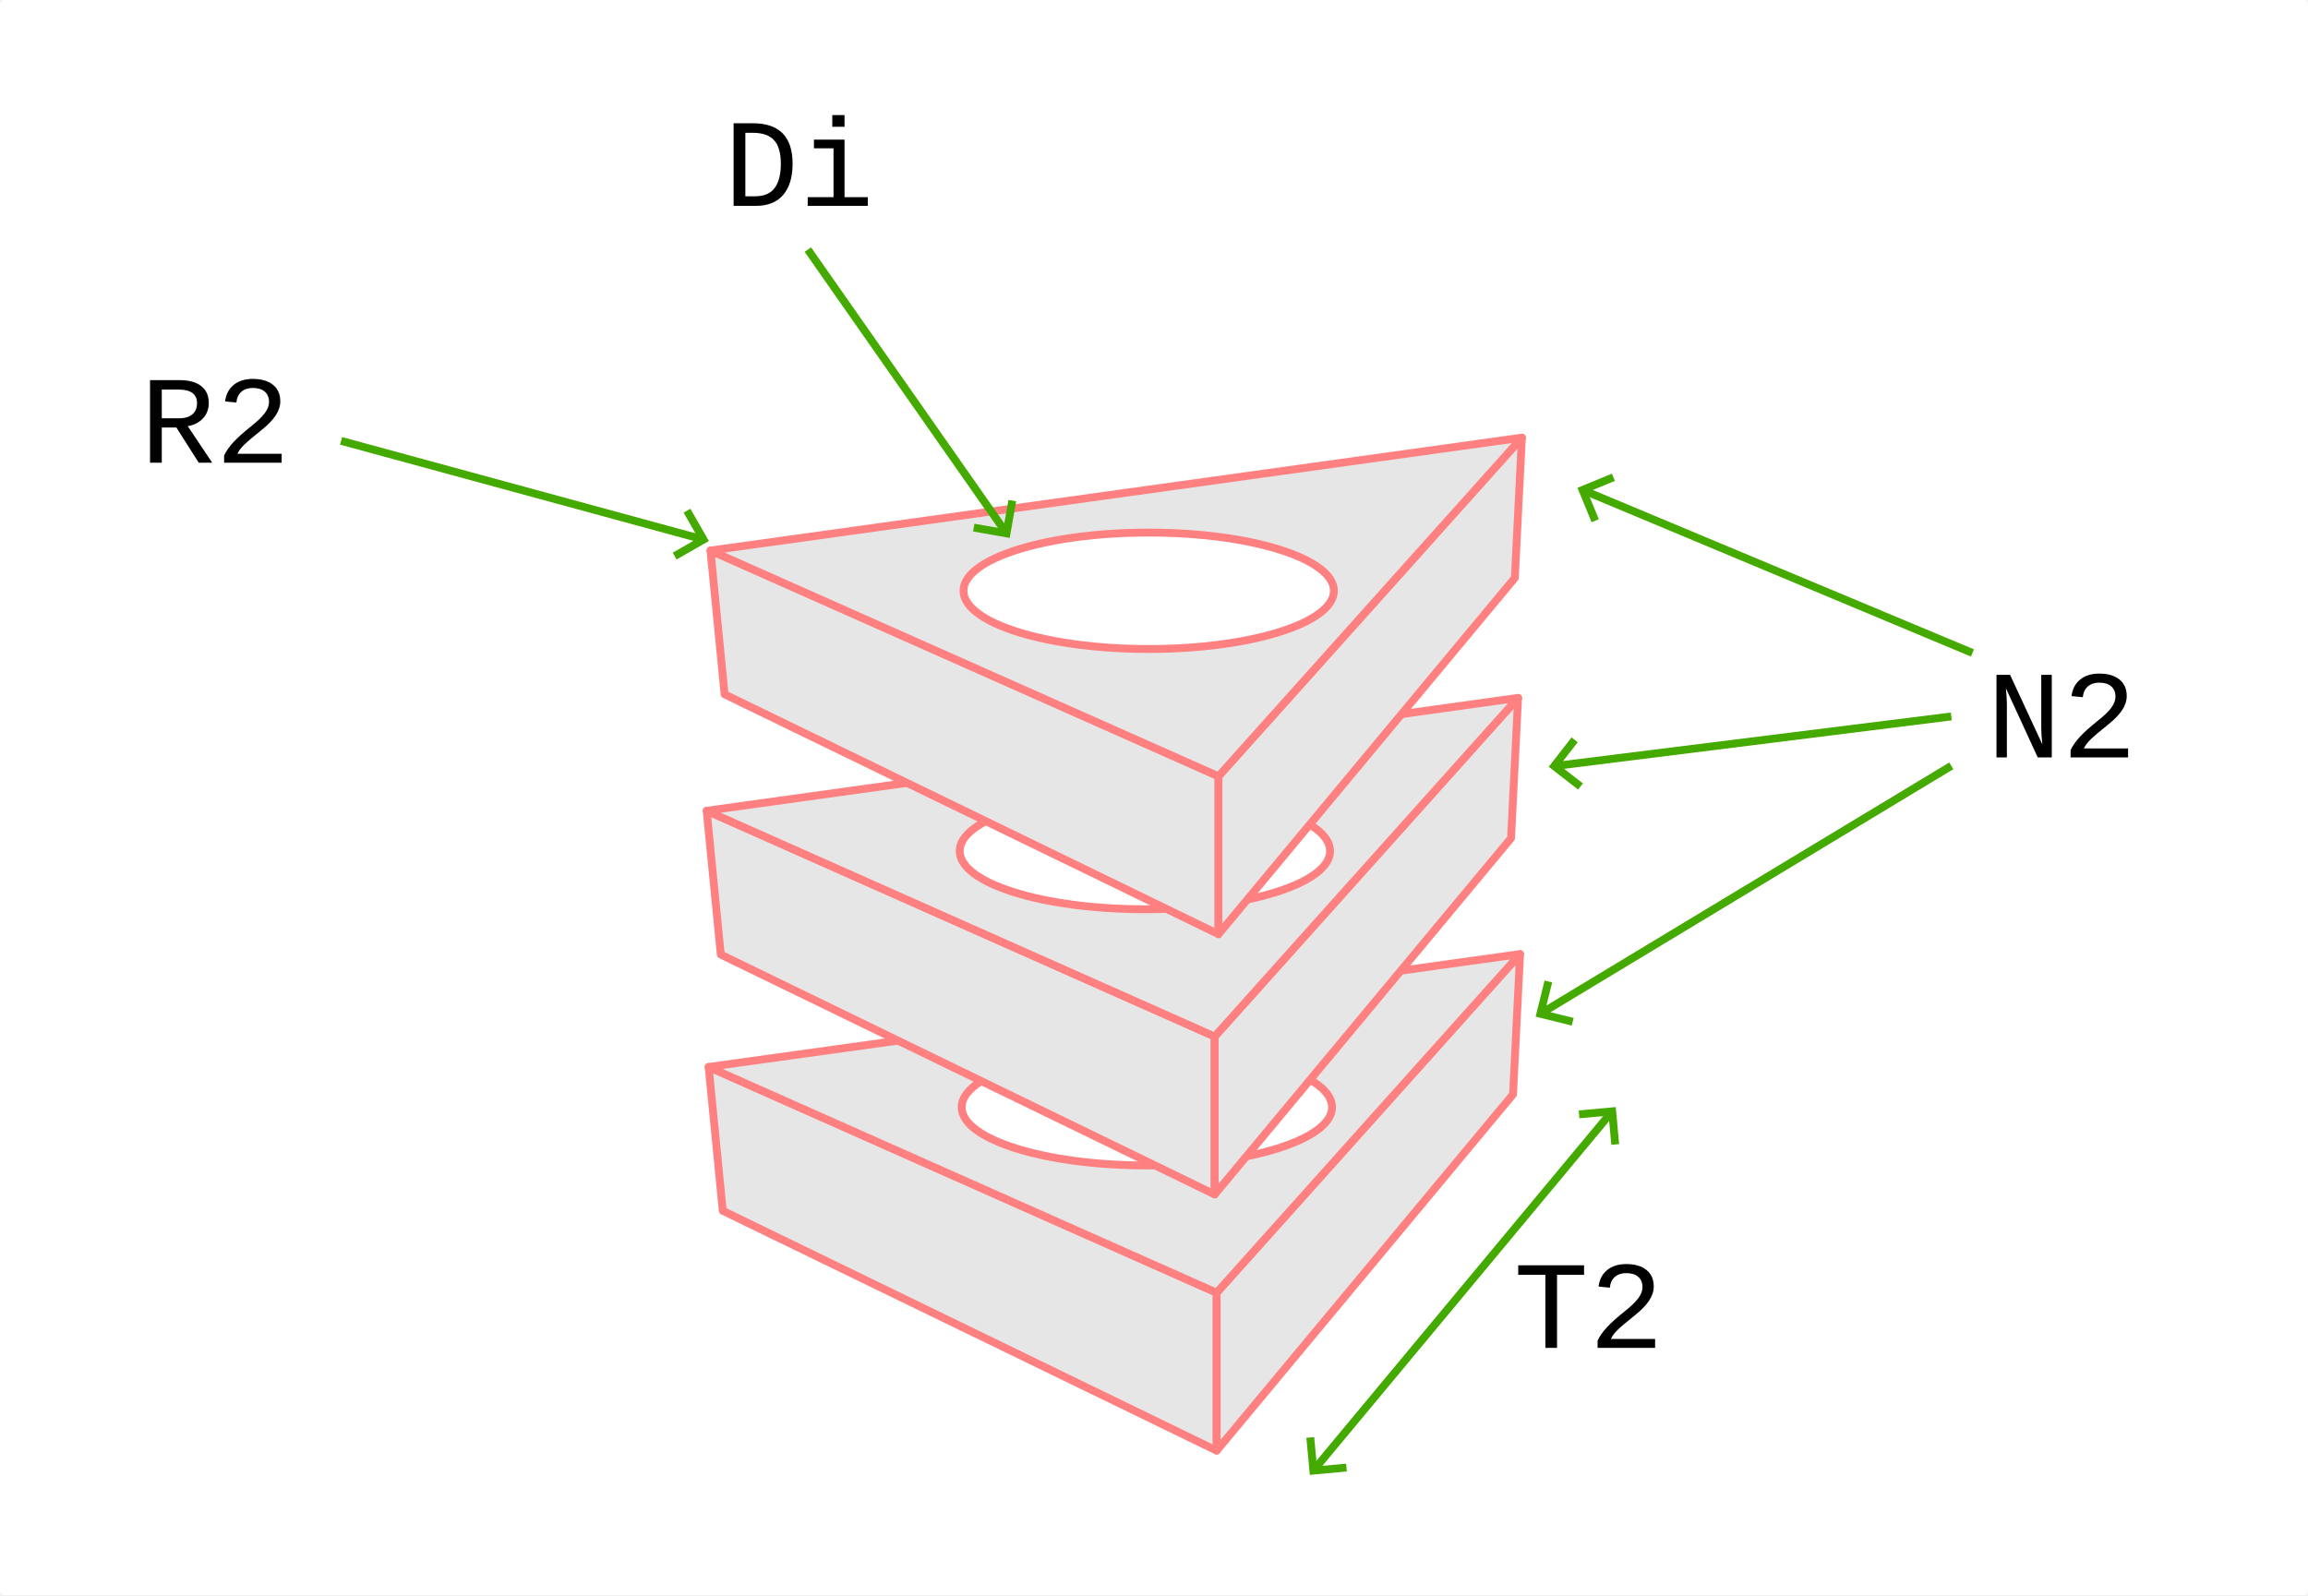
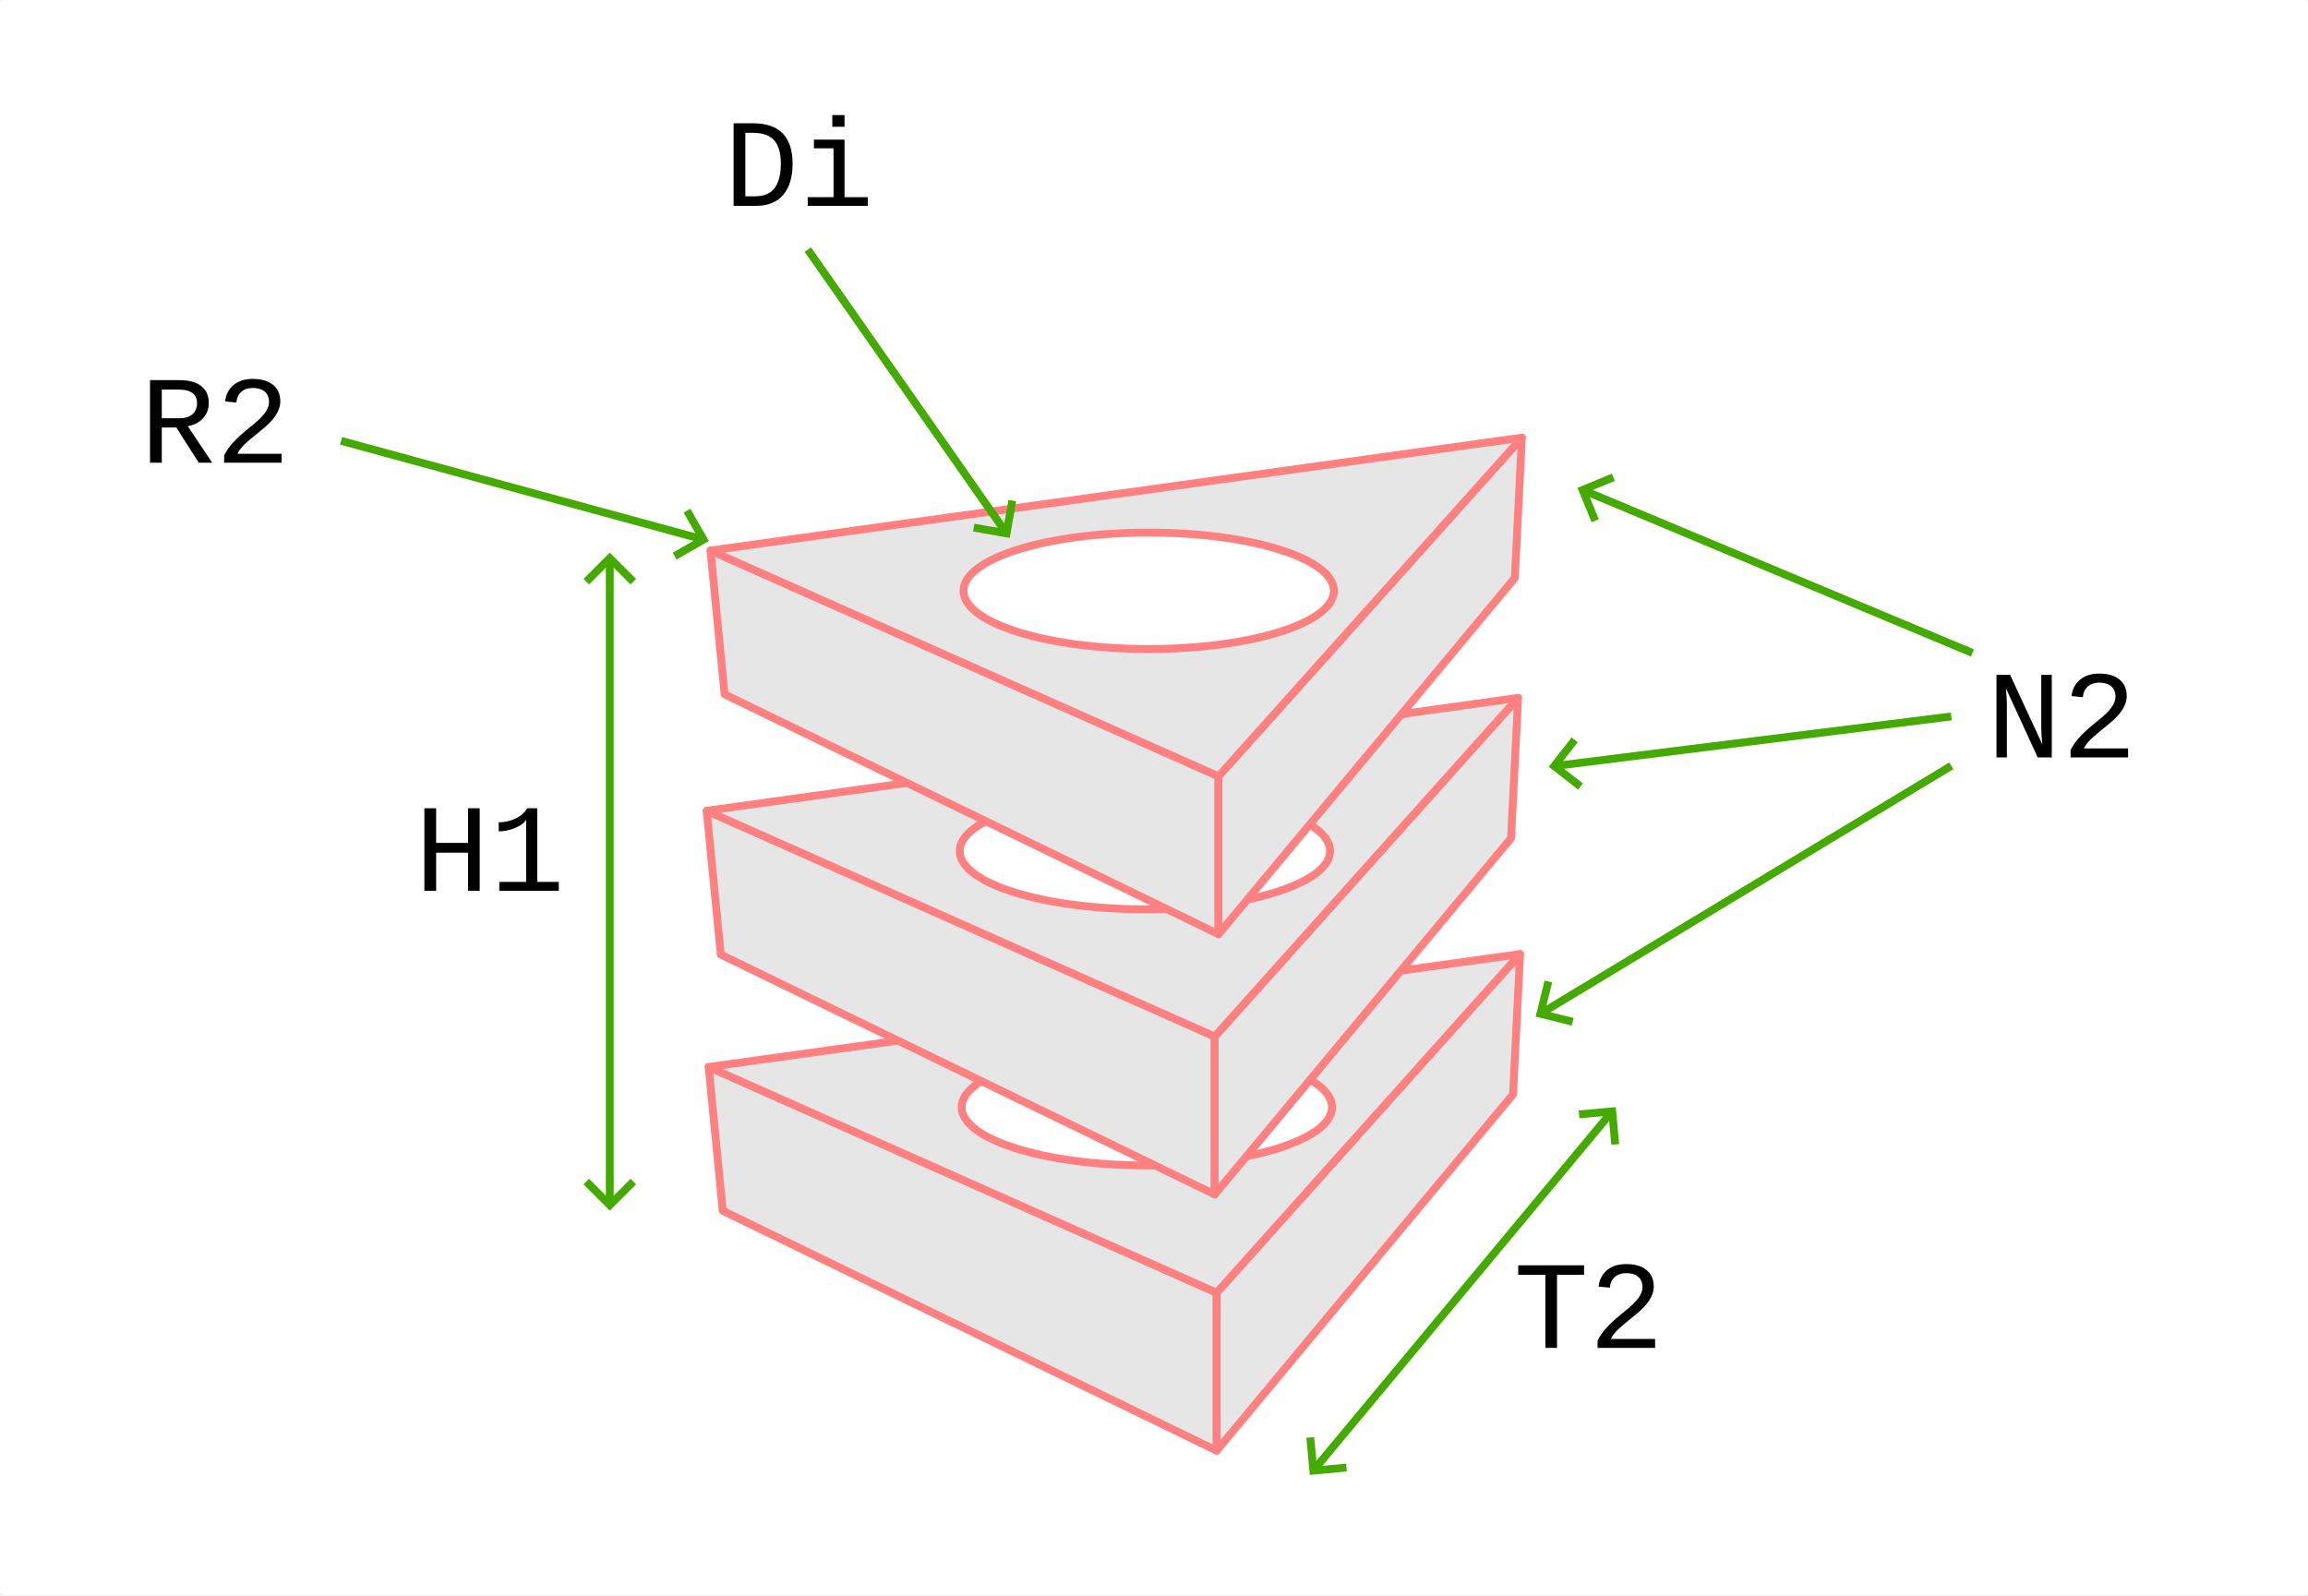
<svg xmlns="http://www.w3.org/2000/svg" width="294.711" height="203.715" viewBox="0 0 77.976 53.9" version="1.1" id="svg1">
  <defs id="defs1">
    <rect x="289.207" y="1046.909" width="43.246" height="42.345" id="rect17" />
    <marker style="overflow:visible" id="ArrowWide" refX="0" refY="0" orient="auto-start-reverse" markerWidth="1" markerHeight="1" viewBox="0 0 1 1" preserveAspectRatio="xMidYMid">
      <path style="fill:none;stroke:context-stroke;stroke-width:1;stroke-linecap:butt" d="M 3,-3 0,0 3,3" transform="rotate(180,0.125,0)" id="path10" />
    </marker>
    <marker style="overflow:visible" id="ArrowWide-75" refX="0" refY="0" orient="auto-start-reverse" markerWidth="1" markerHeight="1" viewBox="0 0 1 1" preserveAspectRatio="xMidYMid">
      <path style="fill:none;stroke:context-stroke;stroke-width:1;stroke-linecap:butt" d="M 3,-3 0,0 3,3" transform="rotate(180,0.125,0)" id="path10-3" />
    </marker>
    <rect x="546.88" y="332.697" width="53.12" height="68.228" id="rect12-6" />
    <marker style="overflow:visible" id="ArrowWide-3" refX="0" refY="0" orient="auto-start-reverse" markerWidth="1" markerHeight="1" viewBox="0 0 1 1" preserveAspectRatio="xMidYMid">
      <path style="fill:none;stroke:context-stroke;stroke-width:1;stroke-linecap:butt" d="M 3,-3 0,0 3,3" transform="rotate(180,0.125,0)" id="path10-1" />
    </marker>
    <rect x="510.841" y="164.875" width="60.364" height="53.156" id="rect11-94" />
    <rect x="522.554" y="258.574" width="64.869" height="45.048" id="rect15-7" />
    <marker style="overflow:visible" id="ArrowWide-2-5" refX="0" refY="0" orient="auto-start-reverse" markerWidth="1" markerHeight="1" viewBox="0 0 1 1" preserveAspectRatio="xMidYMid">
      <path style="fill:none;stroke:context-stroke;stroke-width:1;stroke-linecap:butt" d="M 3,-3 0,0 3,3" transform="rotate(180,0.125,0)" id="path10-7-3" />
    </marker>
+     <marker style="overflow:visible" id="ArrowWide-753" refX="0" refY="0" orient="auto-start-reverse" markerWidth="1" markerHeight="1" viewBox="0 0 1 1" preserveAspectRatio="xMidYMid">
+       <path style="fill:none;stroke:context-stroke;stroke-width:1;stroke-linecap:butt" d="M 3,-3 0,0 3,3" transform="rotate(180,0.125,0)" id="path10-56" />
+     </marker>
+     <rect x="409.934" y="428.855" width="53.156" height="54.958" id="rect10-9" />
  </defs>
  <g id="layer1" transform="translate(-40.63028,-184.8487)">
    <rect style="fill:#ffffff;stroke:#ffffff;stroke-width:0.265;stroke-linejoin:round;stroke-dasharray:none" id="rect18" width="77.711" height="53.635" x="40.763" y="184.981" />
    <path style="fill:#e6e6e6;stroke:#ff8080;stroke-width:0.265;stroke-linejoin:round" d="m 65.049,225.76 16.686,8.105 v -5.336 l -17.163,-7.628 z" id="path5-7" />
    <path style="fill:#e6e6e6;stroke:#ff8080;stroke-width:0.265;stroke-linejoin:round" d="m 81.736,228.529 10.25,-11.442 -0.238,4.74 -10.012,12.038 z" id="path6-0" />
    <path style="fill:#e6e6e6;stroke:#ff8080;stroke-width:0.265;stroke-linejoin:round" d="m 64.572,220.901 27.413,-3.814 -10.25,11.442 z" id="path7-9" />
    <ellipse style="fill:#ffffff;stroke:#ff8080;stroke-width:0.265;stroke-linejoin:round" id="path4-3-3" cx="79.377" cy="222.261" rx="6.257" ry="1.967" />
    <path style="fill:#999999;stroke:#44aa00;stroke-width:0.265;stroke-linejoin:round;marker-start:url(#ArrowWide-75);marker-end:url(#ArrowWide-75)" d="M 85.044,234.489 95.056,222.451" id="path12-6" />
    <text xml:space="preserve" transform="matrix(0.2645833,0,0,0.2645833,-52.92827,138.6002)" id="text12-0" style="font-size:16px;line-height:normal;font-family:'Liberation Mono';-inkscape-font-specification:'Liberation Mono';text-decoration-color:#000000;white-space:pre;shape-inside:url(#rect12-6);display:inline;fill:#000000;stroke-width:1;-inkscape-stroke:none;stop-color:#000000">
      <tspan x="546.879" y="346.934" id="tspan2">T2</tspan>
    </text>
    <path style="fill:#e6e6e6;stroke:#ff8080;stroke-width:0.265;stroke-linejoin:round" d="m 64.982,217.103 16.686,8.105 v -5.336 l -17.163,-7.628 z" id="path5-7-3" />
    <path style="fill:#e6e6e6;stroke:#ff8080;stroke-width:0.265;stroke-linejoin:round" d="m 81.669,219.873 10.25,-11.442 -0.238,4.74 -10.012,12.038 z" id="path6-0-7" />
    <path style="fill:#e6e6e6;stroke:#ff8080;stroke-width:0.265;stroke-linejoin:round" d="M 64.506,212.244 91.919,208.43 81.669,219.873 Z" id="path7-9-5" />
    <ellipse style="fill:#ffffff;stroke:#ff8080;stroke-width:0.265;stroke-linejoin:round" id="path4-3-3-9" cx="79.31" cy="213.605" rx="6.257" ry="1.967" />
    <path style="fill:#e6e6e6;stroke:#ff8080;stroke-width:0.265;stroke-linejoin:round" d="m 65.111,208.309 16.686,8.105 v -5.336 l -17.163,-7.628 z" id="path5-7-7" />
    <path style="fill:#e6e6e6;stroke:#ff8080;stroke-width:0.265;stroke-linejoin:round" d="m 81.797,211.079 10.25,-11.442 -0.238,4.74 -10.012,12.038 z" id="path6-0-3" />
    <path style="fill:#e6e6e6;stroke:#ff8080;stroke-width:0.265;stroke-linejoin:round" d="M 64.634,203.451 92.048,199.637 81.797,211.079 Z" id="path7-9-6" />
    <ellipse style="fill:#ffffff;stroke:#ff8080;stroke-width:0.265;stroke-linejoin:round" id="path4-3-3-1" cx="79.439" cy="204.811" rx="6.257" ry="1.967" />
    <path style="fill:#999999;stroke:#44aa00;stroke-width:0.265;stroke-linejoin:round;marker-start:url(#ArrowWide-3)" d="m 74.598,202.817 -6.675,-9.535" id="path11-4" />
    <text xml:space="preserve" transform="matrix(0.2645833,0,0,0.2645833,-70.08032,144.4143)" id="text11-5" style="font-size:16px;line-height:normal;font-family:'Liberation Mono';-inkscape-font-specification:'Liberation Mono';text-decoration-color:#000000;white-space:pre;shape-inside:url(#rect11-94);display:inline;fill:#000000;stroke-width:1;-inkscape-stroke:none;stop-color:#000000">
      <tspan x="510.842" y="179.111" id="tspan3">Di</tspan>
    </text>
    <path style="fill:#ffffff;stroke:#44aa00;stroke-width:0.265;stroke-linejoin:round;marker-start:url(#ArrowWide)" d="m 94.159,201.429 13.111,5.483" id="path15" />
    <path style="fill:#ffffff;stroke:#44aa00;stroke-width:0.265;stroke-linejoin:round;stroke-dasharray:none;marker-start:url(#ArrowWide)" d="m 93.206,210.726 13.349,-1.669" id="path16" />
    <path style="fill:#ffffff;stroke:#44aa00;stroke-width:0.265;stroke-linejoin:round;stroke-dasharray:none;marker-start:url(#ArrowWide)" d="m 92.729,219.069 13.826,-8.343" id="path17" />
-     <text xml:space="preserve" transform="matrix(0.2645833,0,0,0.2645833,31.22747,-70.3214)" id="text17" style="font-size:16px;line-height:normal;font-family:'Liberation Mono';-inkscape-font-specification:'Liberation Mono';text-decoration-color:#000000;white-space:pre;shape-inside:url(#rect17);fill:#000000;stroke-width:1;-inkscape-stroke:none;stop-color:#000000">
+     <text xml:space="preserve" transform="matrix(0.2645833,0,0,0.2645833,31.22747,-70.3214)" id="text17" style="font-size:16px;line-height:normal;font-family:'Liberation Mono';-inkscape-font-specification:'Liberation Mono';text-decoration-color:#000000;white-space:pre;shape-inside:url(#rect17);display:inline;fill:#000000;stroke-width:1;-inkscape-stroke:none;stop-color:#000000">
      <tspan x="289.207" y="1061.147" id="tspan4">N2</tspan>
    </text>
    <path style="fill:#999999;stroke:#44aa00;stroke-width:0.265;stroke-linejoin:round;marker-end:url(#ArrowWide-2-5)" d="m 52.153,199.745 12.182,3.318" id="path14-6-2" />
    <text xml:space="preserve" transform="matrix(0.2645833,0,0,0.2645833,-92.89477,128.3021)" id="text15-9" style="font-size:16px;line-height:normal;font-family:'Liberation Mono';-inkscape-font-specification:'Liberation Mono';text-decoration-color:#000000;white-space:pre;shape-inside:url(#rect15-7);display:inline;fill:#000000;stroke-width:1;-inkscape-stroke:none;stop-color:#000000">
      <tspan x="522.555" y="272.811" id="tspan5">R2</tspan>
    </text>
+     <path style="fill:none;stroke:#44aa00;stroke-width:0.265;stroke-linejoin:round;marker-start:url(#ArrowWide-753);marker-end:url(#ArrowWide-753)" d="m 61.232,203.775 v 21.727" id="path9-7" />
+     <text xml:space="preserve" transform="matrix(0.2645833,0,0,0.2645833,-53.8283,97.71412)" id="text10-0" style="font-size:16px;line-height:normal;font-family:'Liberation Mono';-inkscape-font-specification:'Liberation Mono';text-decoration-color:#000000;white-space:pre;shape-inside:url(#rect10-9);display:inline;fill:#000000;stroke-width:1;-inkscape-stroke:none;stop-color:#000000">
+       <tspan x="409.934" y="443.092" id="tspan6">H1</tspan>
+     </text>
  </g>
</svg>
